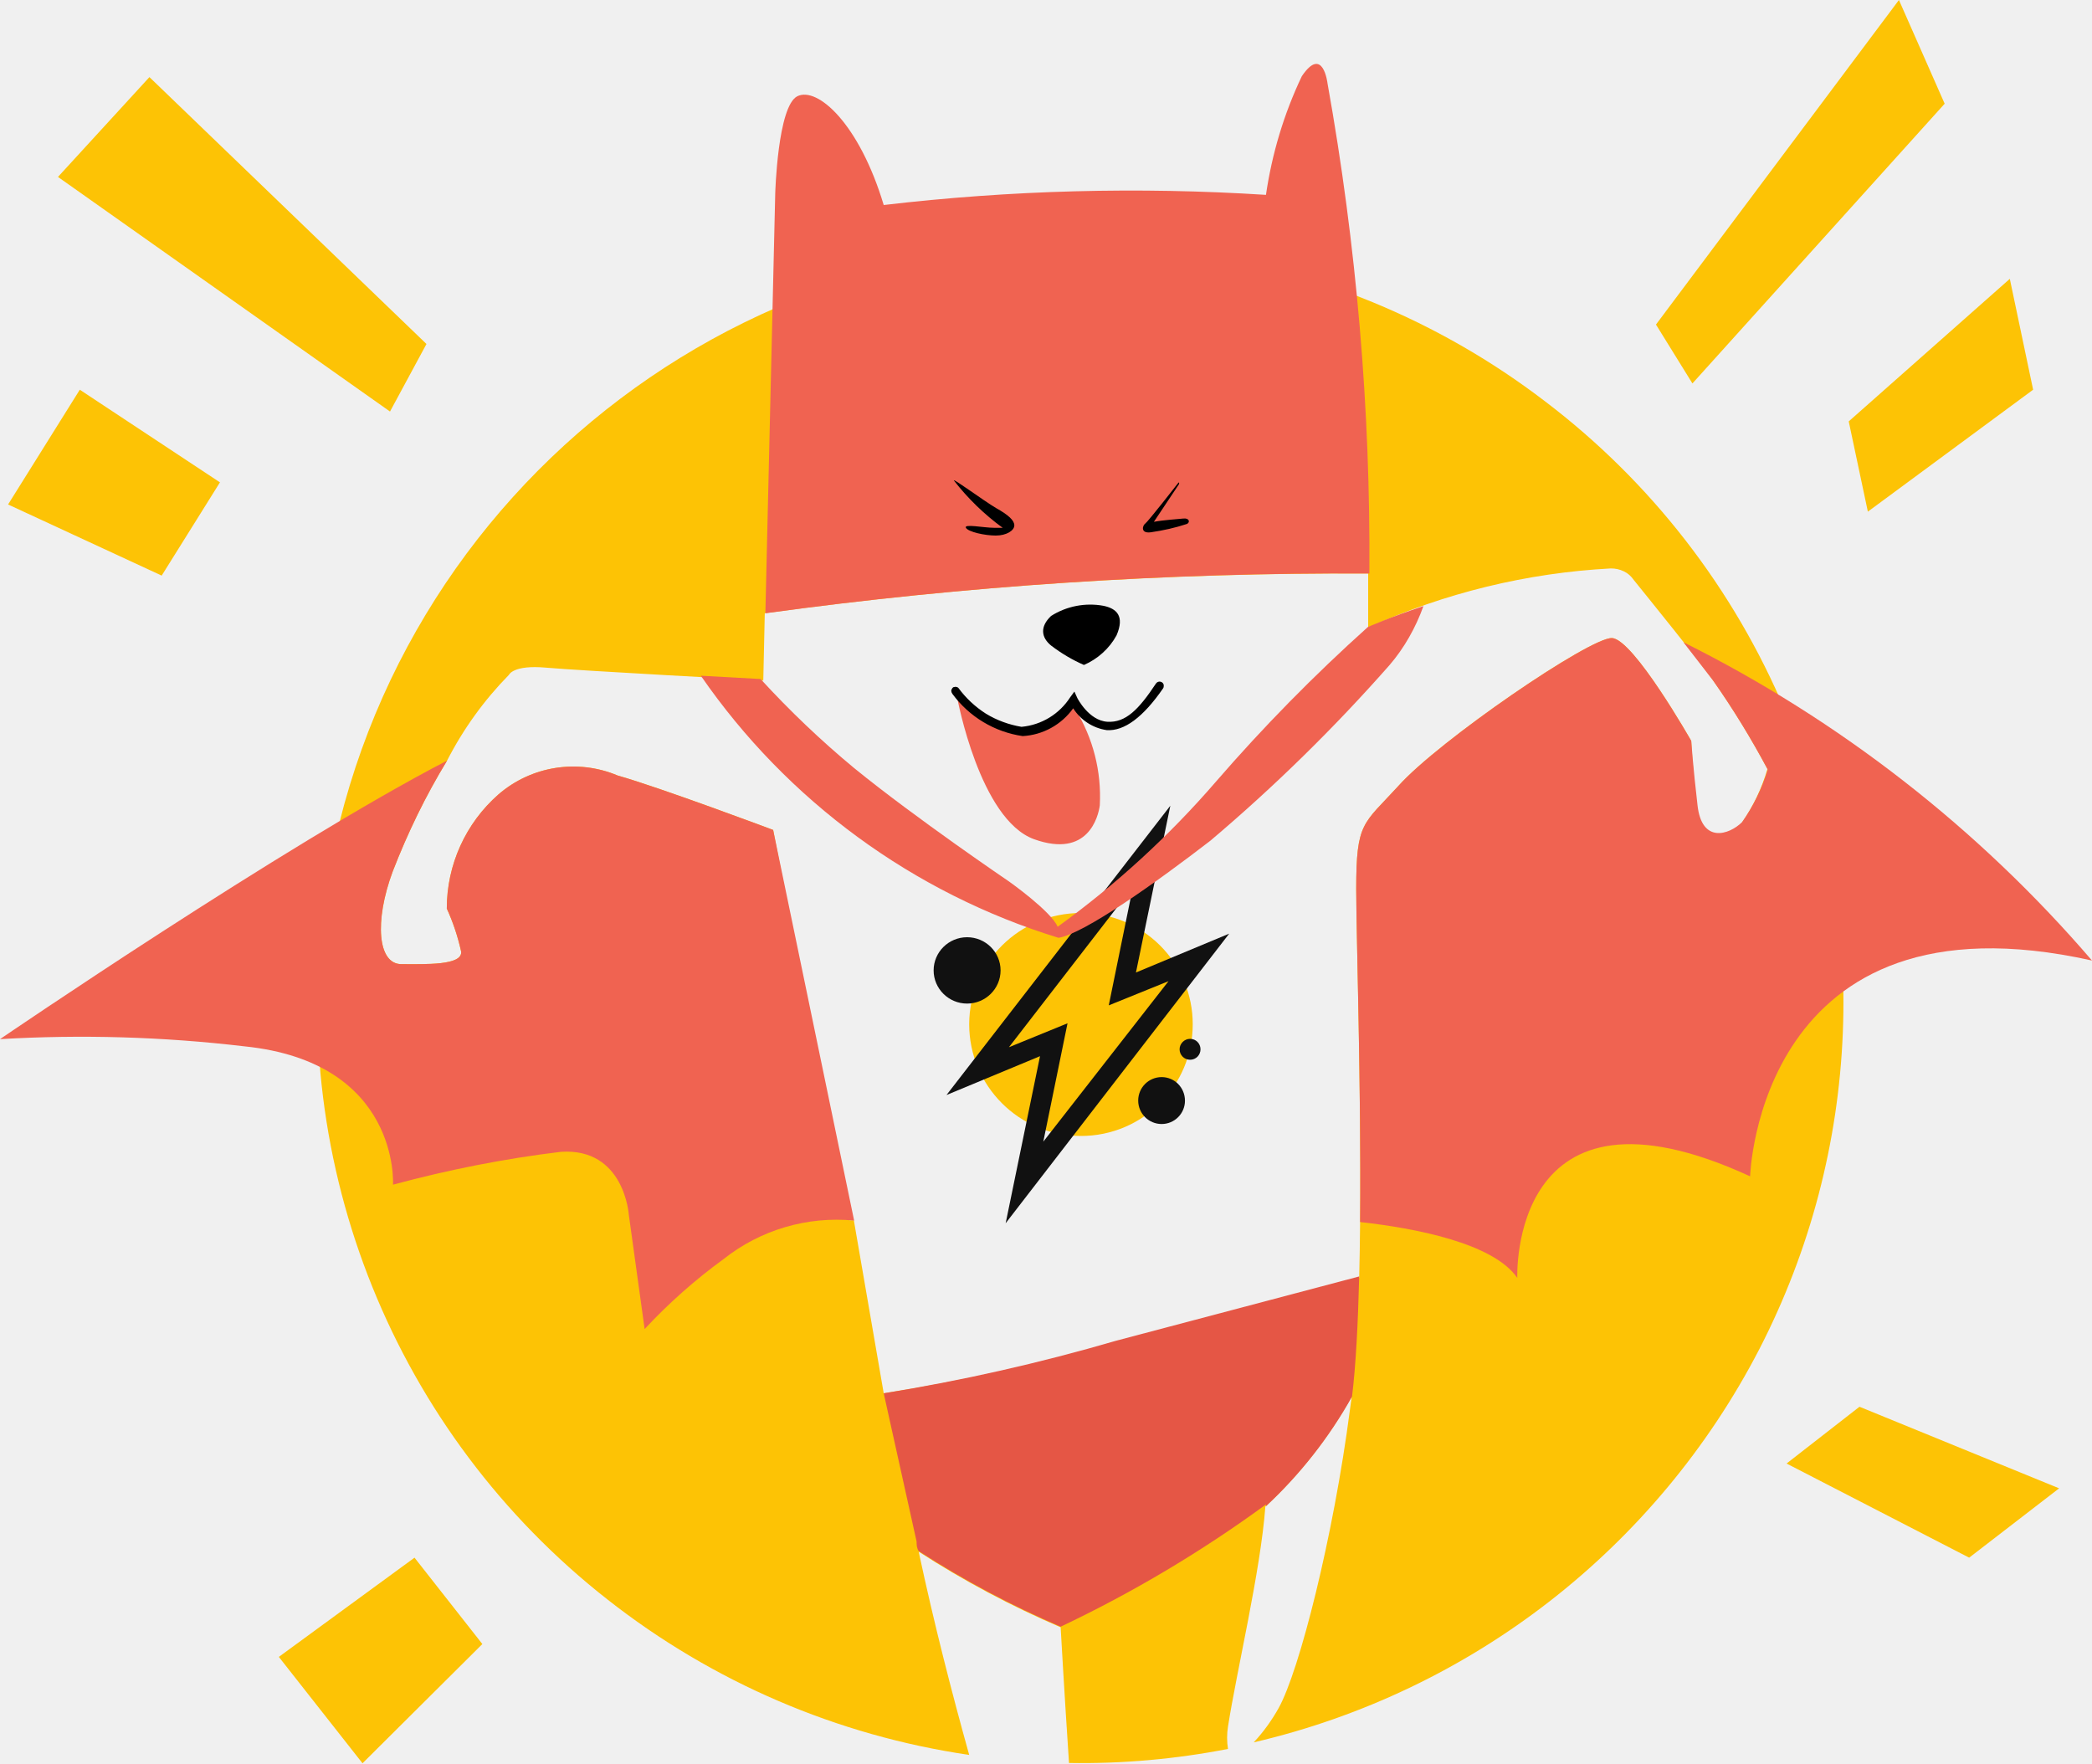
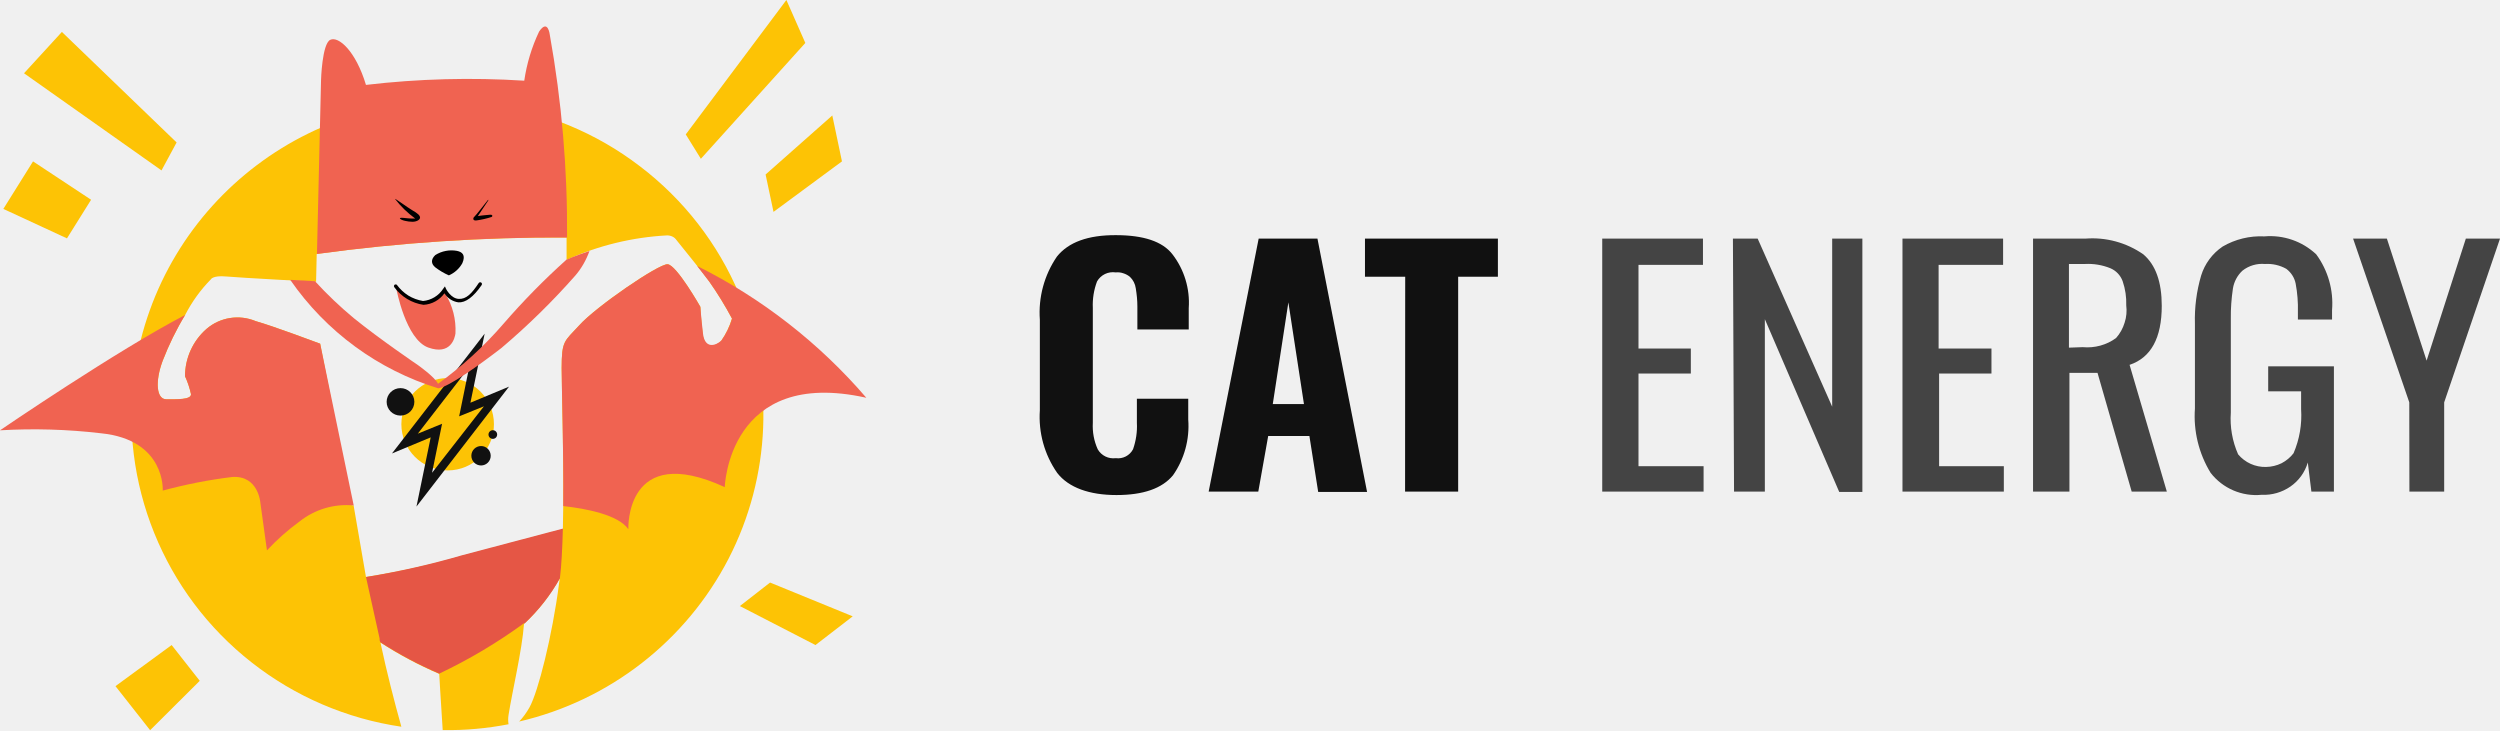
- <svg xmlns="http://www.w3.org/2000/svg" viewBox="0 0 70 59" fill="none">
-   <path d="M59.74 23.8a25.34 25.34 0 0 0-8.04-10.37 25.42 25.42 0 0 0-12.16-5.02 25.56 25.56 0 0 0-28.68 21.64 25.35 25.35 0 0 0 9.48 23.48 25.6 25.6 0 0 0 12.09 5.19c-.58-2.08-1.17-4.37-1.69-6.8a31.8 31.8 0 0 0 4.75 2.53s.12 2.14.28 4.54c1.79.03 3.57-.13 5.32-.47a2.36 2.36 0 0 1 0-.75c.29-1.86 1.09-5.2 1.25-7.36a14.93 14.93 0 0 0 2.89-3.68l-.06.44c-.55 4.23-1.69 8.74-2.39 9.99-.23.41-.51.8-.83 1.14a25.58 25.58 0 0 0 16.92-13.16 25.35 25.35 0 0 0 .87-21.34Zm-1.47 3.76c-.44.43-1.35.71-1.49-.57-.15-1.29-.19-2.2-.19-2.2s-1.93-3.4-2.65-3.44c-.72-.04-5.81 3.44-7.16 4.96-1.17 1.28-1.4 1.19-1.4 3.44 0 1.7.22 8.11.1 13.01l-8.13 2.15c-2.56.73-5.16 1.3-7.78 1.71l-1-5.79h-.14l-2.56-13.06s-3.81-1.43-5.2-1.82a3.83 3.83 0 0 0-3.99.63 5.08 5.08 0 0 0-1.73 3.82c.21.46.37.94.48 1.44.05.47-1.2.42-2 .42-.79 0-.91-1.43-.29-3.1.5-1.29 1.1-2.53 1.82-3.71a11.72 11.72 0 0 1 2.07-2.87s.14-.34 1.24-.24c1.11.1 7.27.43 7.27.43l.05-2.25c6.69-.92 13.44-1.36 20.19-1.33v1.81a22.57 22.57 0 0 1 8.12-1.98c.15 0 .3.03.44.1.13.06.24.16.33.29.34.42 2.4 2.97 2.64 3.34.67.95 1.28 1.95 1.83 2.98a6.23 6.23 0 0 1-.87 1.82v.01Z" fill="#FDC305" />
-   <path d="m56.33 21.49.99 1.28c.67.95 1.28 1.95 1.83 2.98a6.12 6.12 0 0 1-.86 1.76c-.44.43-1.35.72-1.49-.57-.15-1.29-.21-2.15-.21-2.15s-1.93-3.4-2.65-3.44c-.72-.04-5.81 3.44-7.16 4.96-1.17 1.28-1.4 1.19-1.4 3.44 0 1.49.17 6.6.13 11.14 1.81.2 4.46.7 5.26 1.87 0 0-.29-7.12 7.79-3.4 0 0 .28-9.71 11.44-7.22a43.8 43.8 0 0 0-13.67-10.65Zm-10.51-2.3c.04-5.5-.43-10.99-1.4-16.4 0 0-.15-1.29-.86-.24-.6 1.26-1 2.6-1.2 3.97a70.96 70.96 0 0 0-12.79.34c-.82-2.73-2.22-3.97-2.89-3.64-.66.33-.74 3.25-.74 3.25l-.33 14.05c6.69-.92 13.45-1.37 20.21-1.33Z" fill="#F06351" />
-   <path d="M45.24 46.73c.13-1.06.2-2.47.24-4.02l-8.13 2.15a64.8 64.8 0 0 1-7.78 1.76l1.1 4.96c0 .1 0 .21.07.32a31.8 31.8 0 0 0 4.75 2.53 42.5 42.5 0 0 0 6.87-4.09v.06a15.07 15.07 0 0 0 2.88-3.67Z" fill="#E55645" />
-   <path d="M31.92 16.08c-.05-.1 1 .68 1.41.92.41.23.61.41.61.58 0 .17-.26.34-.62.34s-.92-.12-1-.26c-.08-.14.6 0 .94 0h.29a8.14 8.14 0 0 1-1.63-1.58Zm7.48.11s-.99 1.27-1.08 1.33c-.09.06-.17.34.19.29.41-.06.82-.15 1.21-.28.11-.06.07-.2-.12-.18-.19.02-.67.05-.99.11l.84-1.26s.03-.12-.05-.01Zm-3.13 6.06c.46-.2.85-.55 1.09-.99.28-.65 0-.9-.44-.99-.6-.11-1.23.01-1.75.34-.38.36-.33.72 0 .99.34.26.71.48 1.1.65Z" fill="#000" />
-   <path d="M35.91 23.5c-.11.23-.27.43-.46.6-.28.23-.63.36-.99.38-.55.05-1.1-.11-1.54-.44-.2-.12-.38-.27-.53-.45a.99.99 0 0 0-.36-.24s.75 4.07 2.57 4.73c1.81.65 2.15-.76 2.2-1.13a5.55 5.55 0 0 0-.82-3.22c0-.3-.02-.1-.07-.23Z" fill="#F06351" />
-   <path d="M34.22 24.63a3.55 3.55 0 0 1-2.35-1.41.21.21 0 0 1-.04-.1c0-.04.02-.07.04-.1.02-.02.03-.03.05-.03l.05-.01.06.01.04.03c.25.34.56.63.92.86.36.22.77.37 1.19.44a2.17 2.17 0 0 0 1.63-.99l.14-.19.1.22s.38.75 1 .79c.62.04 1.06-.42 1.63-1.28a.15.15 0 0 1 .09-.06c.04-.01.07 0 .11.02.03.02.05.05.06.09 0 .04 0 .08-.02.11-.67.97-1.3 1.44-1.89 1.4a1.6 1.6 0 0 1-1.12-.73 2.23 2.23 0 0 1-1.69.93Z" fill="#000" />
-   <path d="M39.91 34.27a3.74 3.74 0 0 1-7.48 0 3.73 3.73 0 0 1 3.74-3.72 3.72 3.72 0 0 1 3.74 3.72Z" fill="#FDC305" fill-rule="evenodd" />
-   <path d="m41.13 31.24-3.12 1.3 1.15-5.58-7.49 9.68 3.13-1.3-1.15 5.59 7.48-9.69Zm-7.37 3.8 4.15-5.37-.81 3.97 2-.81-4.19 5.37.81-3.96-1.96.8Z" fill="#111" />
-   <path d="M33.48 32.47c0 .61-.5 1.11-1.12 1.11-.62 0-1.12-.5-1.12-1.11 0-.61.5-1.11 1.12-1.11.62 0 1.12.5 1.12 1.11Zm6.17 4.36c0 .43-.35.78-.78.78a.78.78 0 1 1 0-1.57c.43 0 .78.35.78.79Zm.52-1.72c0 .19-.15.35-.35.35a.35.35 0 0 1-.35-.35c0-.19.16-.35.35-.35.2 0 .35.16.35.35Z" fill="#111" fill-rule="evenodd" />
-   <path d="M45.77 20.98a57.64 57.64 0 0 0-5.08 5.17 30.94 30.94 0 0 1-5.3 4.86c-.22-.52-1.62-1.51-1.62-1.51s-3.14-2.13-5.19-3.8a31.5 31.5 0 0 1-3.13-2.98l-2-.11a22.61 22.61 0 0 0 11.97 8.77c.86-.14 3.28-1.86 5.08-3.25a57.25 57.25 0 0 0 5.99-5.87c.5-.58.88-1.26 1.14-1.98-1.14.38-1.86.7-1.86.7Z" fill="#F06351" />
-   <path d="m65.07 3.47-8.44 9.36-1.22-1.97 8.13-10.86 1.53 3.47Zm-2.57 13.65 5.53-4.08-.78-3.71-5.39 4.77.64 3.02Zm-2.72 31.85 6.11 3.15 3.01-2.32-6.68-2.73-2.44 1.9Zm-57.84-43.05 3.06-3.34 9.27 8.93-1.22 2.26-11.11-7.85Zm5.42 10.22-4.69-3.1-2.4 3.84 5.14 2.38 1.95-3.12Zm6.51 35.98-4.54 3.32 2.8 3.56 4.01-3.99-2.27-2.89Z" fill="#FDC305" />
-   <path d="M25.87 27.77s-3.81-1.43-5.2-1.82a3.83 3.83 0 0 0-3.99.63 5.08 5.08 0 0 0-1.73 3.82c.21.46.37.94.48 1.44.05.47-1.2.42-2 .42-.79 0-.91-1.43-.29-3.1.5-1.29 1.1-2.53 1.82-3.71-5.44 2.82-14.96 9.32-14.96 9.32 2.72-.16 5.46-.08 8.17.24 5.23.53 4.98 4.63 4.98 4.63 1.85-.5 3.72-.87 5.62-1.1 2.12-.14 2.27 2.1 2.27 2.1l.53 3.83a18.4 18.4 0 0 1 2.64-2.34 6.09 6.09 0 0 1 4.37-1.29l-2.71-13.07Z" fill="#F06351" />
+ <svg xmlns="http://www.w3.org/2000/svg" viewBox="0 0 202 59" fill="none">
+   <defs>
+     <clipPath id="a">
+       <path fill="#fff" fill-opacity="0" d="M0 0h202v59h-202z" />
+     </clipPath>
+   </defs>
+   <path d="M0 0h202v59h-202z" />
+   <g clip-path="url(#a)">
+     <path d="M59.74 23.8a25.34 25.34 0 0 0-8.04-10.37 25.42 25.42 0 0 0-12.16-5.02 25.56 25.56 0 0 0-28.68 21.64 25.35 25.35 0 0 0 9.48 23.48 25.6 25.6 0 0 0 12.09 5.19c-.58-2.08-1.17-4.37-1.69-6.8a31.8 31.8 0 0 0 4.75 2.53s.12 2.14.28 4.54c1.79.03 3.57-.13 5.32-.47a2.36 2.36 0 0 1 0-.75c.29-1.86 1.09-5.2 1.25-7.36a14.93 14.93 0 0 0 2.89-3.68l-.06.44c-.55 4.23-1.69 8.74-2.39 9.99-.23.41-.51.8-.83 1.14a25.58 25.58 0 0 0 16.92-13.16 25.35 25.35 0 0 0 .87-21.34Zm-1.47 3.76c-.44.43-1.35.71-1.49-.57-.15-1.29-.19-2.2-.19-2.2s-1.93-3.4-2.65-3.44c-.72-.04-5.81 3.44-7.16 4.96-1.17 1.28-1.4 1.19-1.4 3.44 0 1.7.22 8.11.1 13.01l-8.13 2.15c-2.56.73-5.16 1.3-7.78 1.71l-1-5.79h-.14l-2.56-13.06s-3.81-1.43-5.2-1.82a3.83 3.83 0 0 0-3.99.63 5.08 5.08 0 0 0-1.73 3.82c.21.46.37.94.48 1.44.05.47-1.2.42-2 .42-.79 0-.91-1.43-.29-3.1.5-1.29 1.1-2.53 1.82-3.71a11.72 11.72 0 0 1 2.07-2.87s.14-.34 1.24-.24c1.11.1 7.27.43 7.27.43l.05-2.25c6.69-.92 13.44-1.36 20.19-1.33v1.81a22.57 22.57 0 0 1 8.12-1.98c.15 0 .3.03.44.1.13.06.24.16.33.29.34.42 2.4 2.97 2.64 3.34.67.95 1.28 1.95 1.83 2.98a6.23 6.23 0 0 1-.87 1.82v.01Z" fill="#FDC305" />
+     <path d="m56.33 21.49.99 1.28c.67.95 1.28 1.95 1.83 2.98a6.12 6.12 0 0 1-.86 1.76c-.44.43-1.35.72-1.49-.57-.15-1.29-.21-2.15-.21-2.15s-1.93-3.4-2.65-3.44c-.72-.04-5.81 3.44-7.16 4.96-1.17 1.28-1.4 1.19-1.4 3.44 0 1.49.17 6.6.13 11.14 1.81.2 4.46.7 5.26 1.87 0 0-.29-7.12 7.79-3.4 0 0 .28-9.71 11.44-7.22a43.8 43.8 0 0 0-13.67-10.65Zm-10.51-2.3c.04-5.5-.43-10.99-1.4-16.4 0 0-.15-1.29-.86-.24-.6 1.26-1 2.6-1.2 3.97a70.96 70.96 0 0 0-12.79.34c-.82-2.73-2.22-3.97-2.89-3.64-.66.33-.74 3.25-.74 3.25l-.33 14.05c6.69-.92 13.45-1.37 20.21-1.33Z" fill="#F06351" />
+     <path d="M45.24 46.73c.13-1.06.2-2.47.24-4.02l-8.13 2.15a64.8 64.8 0 0 1-7.78 1.76l1.1 4.96c0 .1 0 .21.07.32a31.8 31.8 0 0 0 4.75 2.53 42.5 42.5 0 0 0 6.87-4.09v.06a15.07 15.07 0 0 0 2.88-3.67Z" fill="#E55645" />
+     <path d="M31.92 16.08c-.05-.1 1 .68 1.41.92.41.23.61.41.61.58 0 .17-.26.34-.62.34s-.92-.12-1-.26c-.08-.14.6 0 .94 0h.29a8.14 8.14 0 0 1-1.63-1.58Zm7.48.11s-.99 1.27-1.08 1.33c-.09.06-.17.34.19.29.41-.06.82-.15 1.21-.28.11-.06.07-.2-.12-.18-.19.02-.67.05-.99.11l.84-1.26s.03-.12-.05-.01Zm-3.13 6.06c.46-.2.85-.55 1.09-.99.28-.65 0-.9-.44-.99-.6-.11-1.23.01-1.75.34-.38.36-.33.72 0 .99.34.26.71.48 1.1.65Z" fill="#000" />
+     <path d="M35.91 23.5c-.11.23-.27.43-.46.6-.28.23-.63.36-.99.38-.55.05-1.1-.11-1.54-.44-.2-.12-.38-.27-.53-.45a.99.99 0 0 0-.36-.24s.75 4.07 2.57 4.73c1.81.65 2.15-.76 2.2-1.13a5.55 5.55 0 0 0-.82-3.22c0-.3-.02-.1-.07-.23Z" fill="#F06351" />
+     <path d="M34.22 24.63a3.55 3.55 0 0 1-2.35-1.41.21.21 0 0 1-.04-.1c0-.04.02-.07.04-.1.02-.02.03-.03.05-.03l.05-.01.06.01.04.03c.25.34.56.63.92.86.36.22.77.37 1.19.44a2.17 2.17 0 0 0 1.63-.99l.14-.19.1.22s.38.75 1 .79c.62.04 1.06-.42 1.63-1.28a.15.15 0 0 1 .09-.06c.04-.01.07 0 .11.02.03.02.05.05.06.09 0 .04 0 .08-.02.11-.67.97-1.3 1.44-1.89 1.4a1.6 1.6 0 0 1-1.12-.73 2.23 2.23 0 0 1-1.69.93Z" fill="#000" />
+     <path d="M39.91 34.27a3.74 3.74 0 0 1-7.48 0 3.73 3.73 0 0 1 3.74-3.72 3.72 3.72 0 0 1 3.74 3.72Z" fill="#FDC305" fill-rule="evenodd" />
+     <path d="m41.13 31.24-3.12 1.3 1.15-5.58-7.49 9.68 3.13-1.3-1.15 5.59 7.48-9.69Zm-7.37 3.8 4.15-5.37-.81 3.97 2-.81-4.19 5.37.81-3.96-1.96.8Z" fill="#111" />
+     <path d="M33.48 32.47c0 .61-.5 1.11-1.12 1.11-.62 0-1.12-.5-1.12-1.11 0-.61.5-1.11 1.12-1.11.62 0 1.12.5 1.12 1.11Zm6.17 4.36c0 .43-.35.78-.78.78a.78.78 0 1 1 0-1.57c.43 0 .78.35.78.79Zm.52-1.72c0 .19-.15.35-.35.35a.35.35 0 0 1-.35-.35c0-.19.16-.35.35-.35.2 0 .35.16.35.35Z" fill="#111" fill-rule="evenodd" />
+     <path d="M45.77 20.98a57.64 57.64 0 0 0-5.08 5.17 30.94 30.94 0 0 1-5.3 4.86c-.22-.52-1.62-1.51-1.62-1.51s-3.14-2.13-5.19-3.8a31.5 31.5 0 0 1-3.13-2.98l-2-.11a22.61 22.61 0 0 0 11.97 8.77c.86-.14 3.28-1.86 5.08-3.25a57.25 57.25 0 0 0 5.99-5.87c.5-.58.88-1.26 1.14-1.98-1.14.38-1.86.7-1.86.7Z" fill="#F06351" />
+     <path d="m65.07 3.47-8.44 9.36-1.22-1.97 8.13-10.86 1.53 3.47Zm-2.57 13.65 5.53-4.08-.78-3.71-5.39 4.77.64 3.02Zm-2.72 31.85 6.11 3.15 3.01-2.32-6.68-2.73-2.44 1.9Zm-57.84-43.05 3.06-3.34 9.27 8.93-1.22 2.26-11.11-7.85Zm5.42 10.22-4.69-3.1-2.4 3.84 5.14 2.38 1.95-3.12Zm6.51 35.98-4.54 3.32 2.8 3.56 4.01-3.99-2.27-2.89Z" fill="#FDC305" />
+     <path d="M25.87 27.77s-3.81-1.43-5.2-1.82a3.83 3.83 0 0 0-3.99.63 5.08 5.08 0 0 0-1.73 3.82c.21.46.37.94.48 1.44.05.47-1.2.42-2 .42-.79 0-.91-1.43-.29-3.1.5-1.29 1.1-2.53 1.82-3.71-5.44 2.82-14.96 9.32-14.96 9.32 2.72-.16 5.46-.08 8.17.24 5.23.53 4.98 4.63 4.98 4.63 1.85-.5 3.72-.87 5.62-1.1 2.12-.14 2.27 2.1 2.27 2.1l.53 3.83a18.4 18.4 0 0 1 2.64-2.34 6.09 6.09 0 0 1 4.37-1.29l-2.71-13.07Z" fill="#F06351" />
+     <path d="M85.42 38.21a7.9 7.9 0 0 1-1.4-5.06v-7.31a8.02 8.02 0 0 1 1.38-5.11c.93-1.16 2.51-1.74 4.76-1.73 2.24 0 3.76.51 4.56 1.53a6.4 6.4 0 0 1 1.33 4.37v1.72h-4.15v-1.86c0-.49-.05-.98-.13-1.47a1.57 1.57 0 0 0-.47-.92 1.57 1.57 0 0 0-.54-.29 1.4 1.4 0 0 0-.61-.07 1.48 1.48 0 0 0-1.51.73 5.37 5.37 0 0 0-.34 2.14v9.28c-.04.74.09 1.47.4 2.15a1.46 1.46 0 0 0 1.45.71 1.37 1.37 0 0 0 1.4-.72c.24-.69.35-1.41.31-2.14v-1.94h4.15v1.68a6.95 6.95 0 0 1-1.23 4.5c-.88 1.07-2.41 1.6-4.57 1.6-2.17 0-3.86-.59-4.79-1.79Zm16.28-18.93h4.75l4.01 20.47h-3.95l-.71-4.52h-3.33l-.8 4.49h-4.01l4.04-20.44Zm3.66 13.37-1.26-8.22-1.26 8.22h2.52Zm8.18-10.29h-3.25v-3.08h10.74v3.08h-3.21v17.36h-4.29l.01-17.36Z" fill="#111" />
+     <path d="M129.46 19.28h8.14v2.12h-5.21v6.76h4.23v2.02h-4.23v7.49h5.26v2.05h-8.19v-20.44Zm10.56 0h2l6.02 13.58v-13.58h2.44v20.47h-1.87l-6.01-13.96v13.93h-2.49l-.09-20.44Zm13.7 0h8.13v2.12h-5.21v6.76h4.27v2.02h-4.23v7.49h5.23v2.05h-8.19v-20.44Zm10.55 0h4.23a7.2 7.2 0 0 1 4.68 1.27c1 .85 1.49 2.24 1.49 4.16 0 2.6-.87 4.19-2.6 4.77l3.01 10.24h-2.84l-2.76-9.59h-2.27v9.59h-2.94v-20.44Zm4.01 8.77c.96.09 1.93-.17 2.7-.74.32-.36.55-.78.69-1.24.15-.45.19-.93.13-1.4a5.4 5.4 0 0 0-.29-1.95 1.8 1.8 0 0 0-1-1.05 4.79 4.79 0 0 0-2.05-.34h-1.29v6.76l1.11-.04Zm10.34 10.16a8.78 8.78 0 0 1-1.27-5.21v-6.83c-.04-1.32.13-2.63.5-3.9a4.4 4.4 0 0 1 1.74-2.35 6.1 6.1 0 0 1 3.37-.82 5.43 5.43 0 0 1 4.19 1.45 6.7 6.7 0 0 1 1.28 4.51v.76h-2.76v-.63c.02-.76-.04-1.52-.18-2.27-.09-.47-.36-.9-.76-1.2a3.12 3.12 0 0 0-1.72-.39 2.57 2.57 0 0 0-1.82.54c-.41.38-.68.89-.77 1.44-.12.81-.18 1.62-.17 2.43v7.6a7.1 7.1 0 0 0 .59 3.37 2.84 2.84 0 0 0 2.26 1.02c.44-.01.86-.11 1.25-.3.38-.2.71-.47.97-.81.48-1.12.69-2.34.61-3.56v-1.44h-2.66v-2.02h5.31v10.12h-1.82l-.29-2.35a3.6 3.6 0 0 1-1.4 1.94c-.68.47-1.5.71-2.33.67a4.65 4.65 0 0 1-4.12-1.77Zm16.05-5.7-4.54-13.23h2.73l3.21 9.86 3.17-9.86h2.76l-4.51 13.23v7.21h-2.81l-.01-7.21Z" fill="#444" />
+   </g>
</svg>
